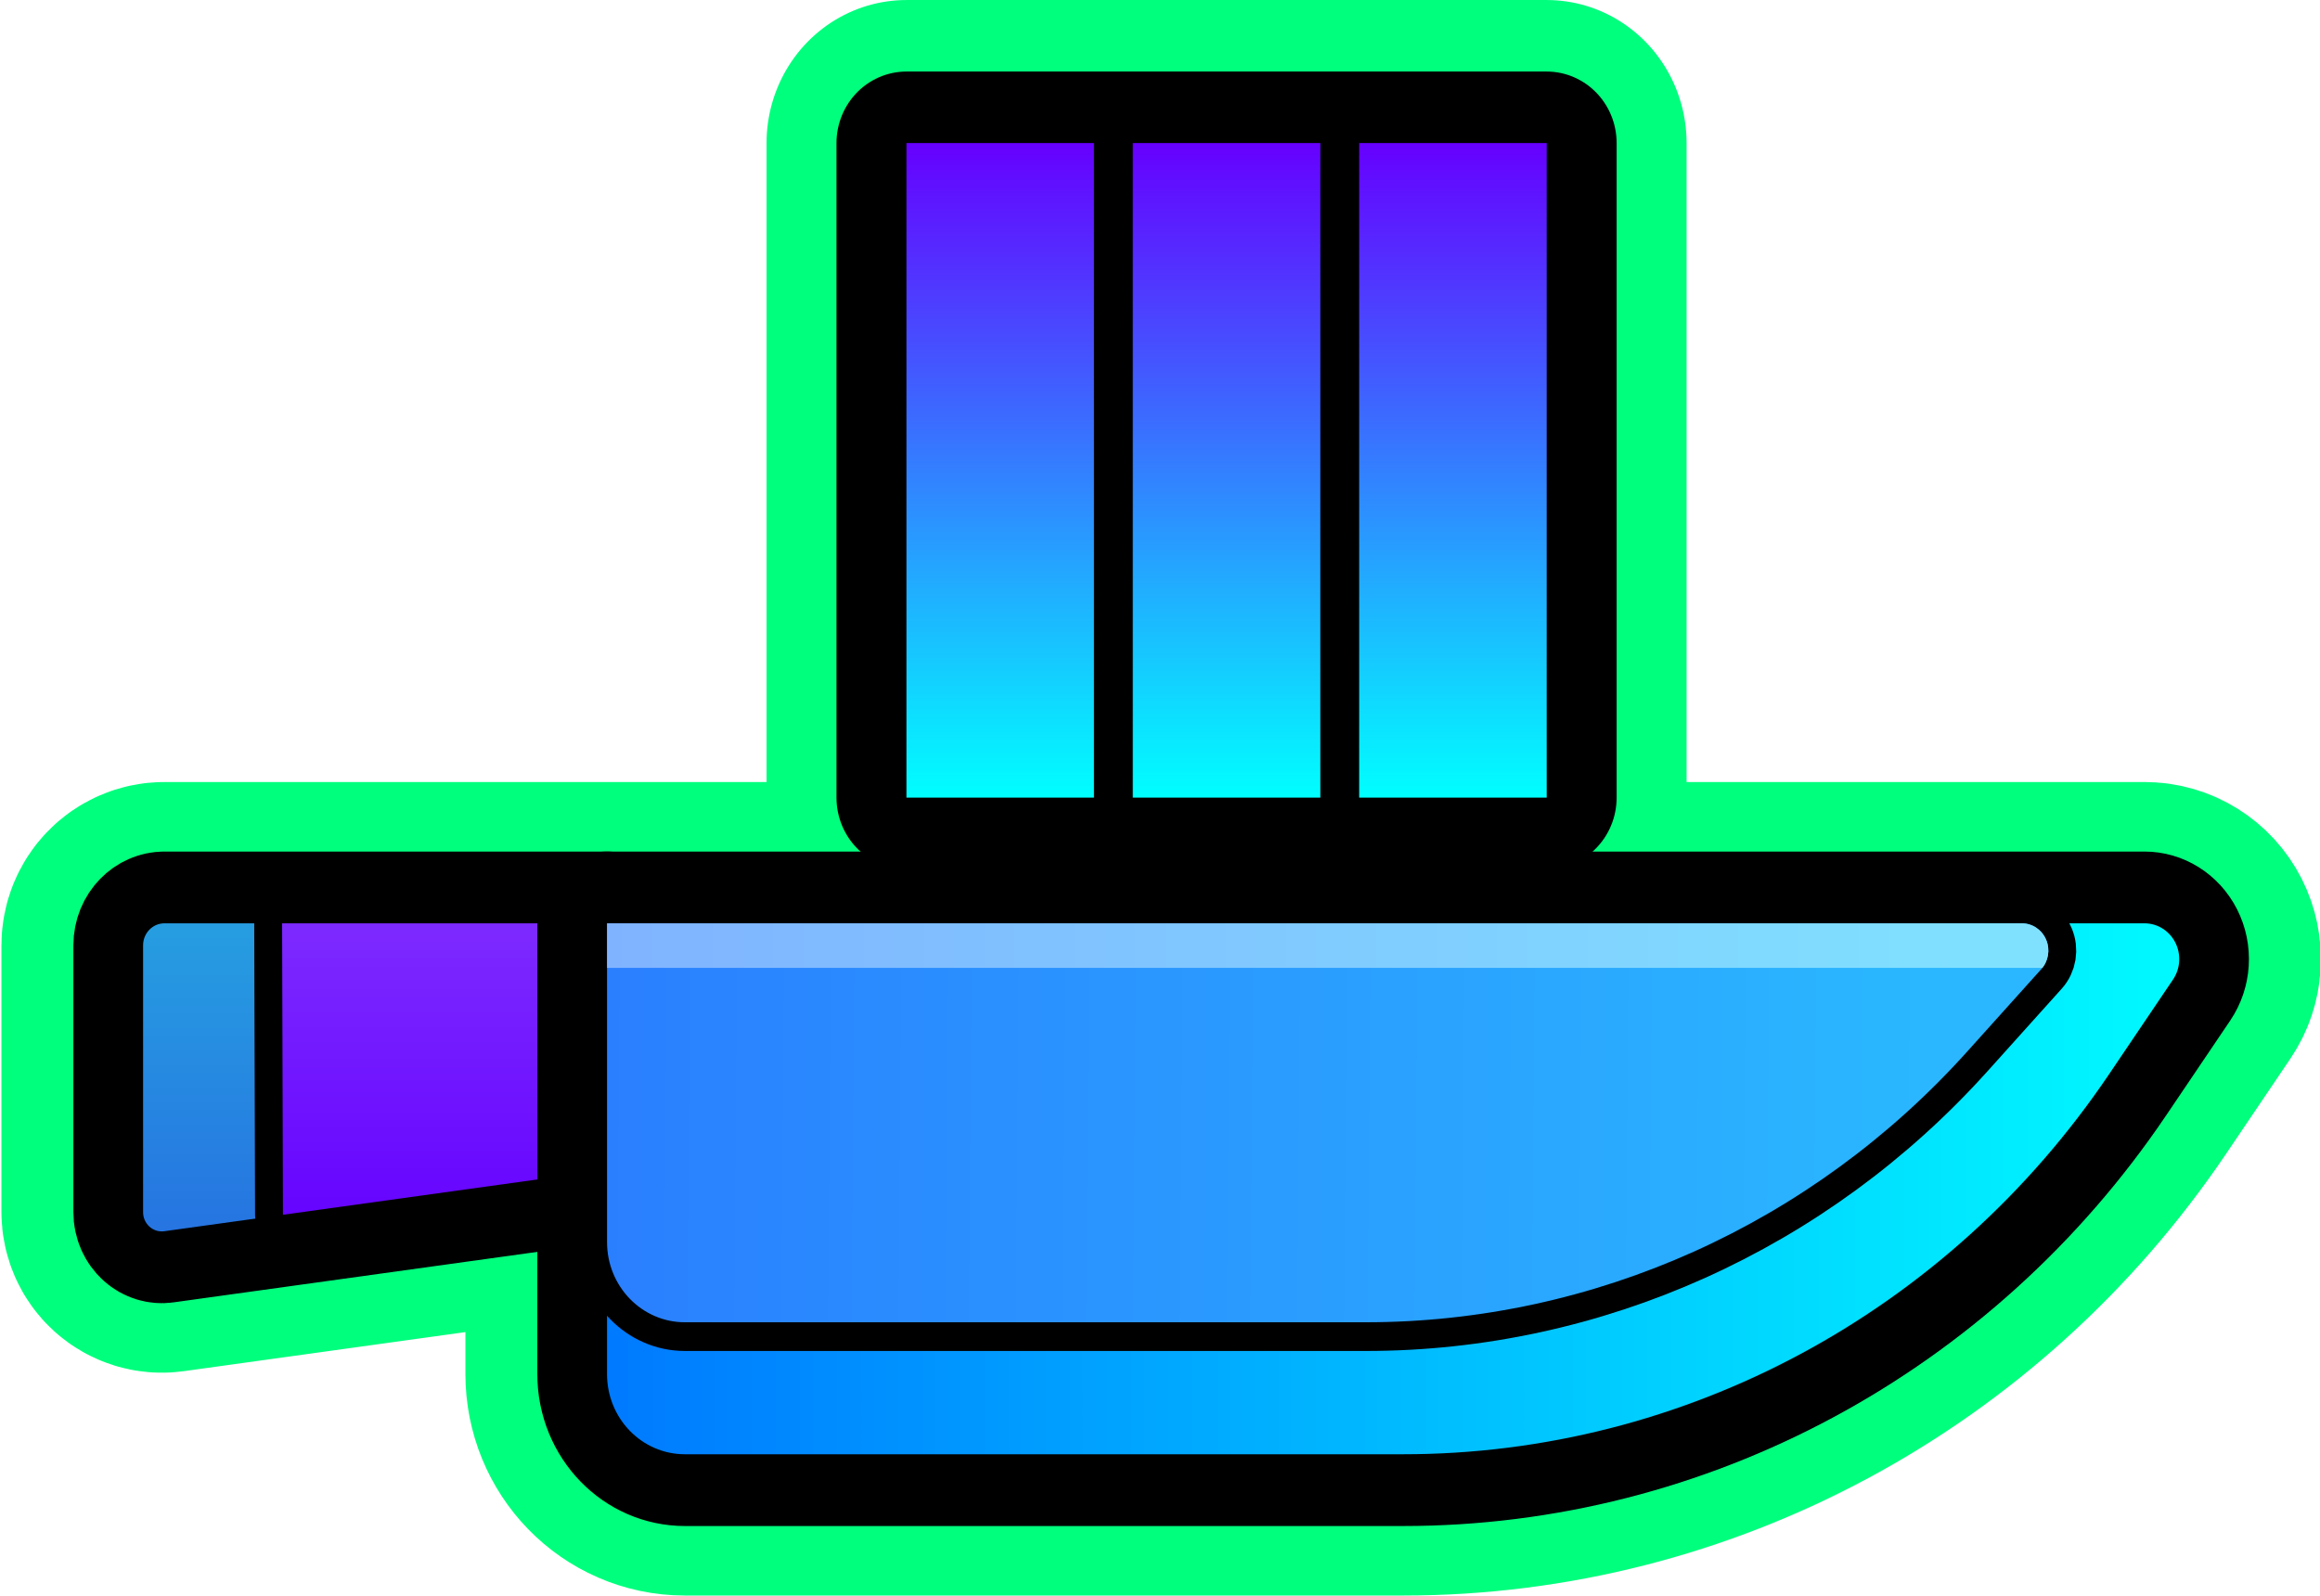
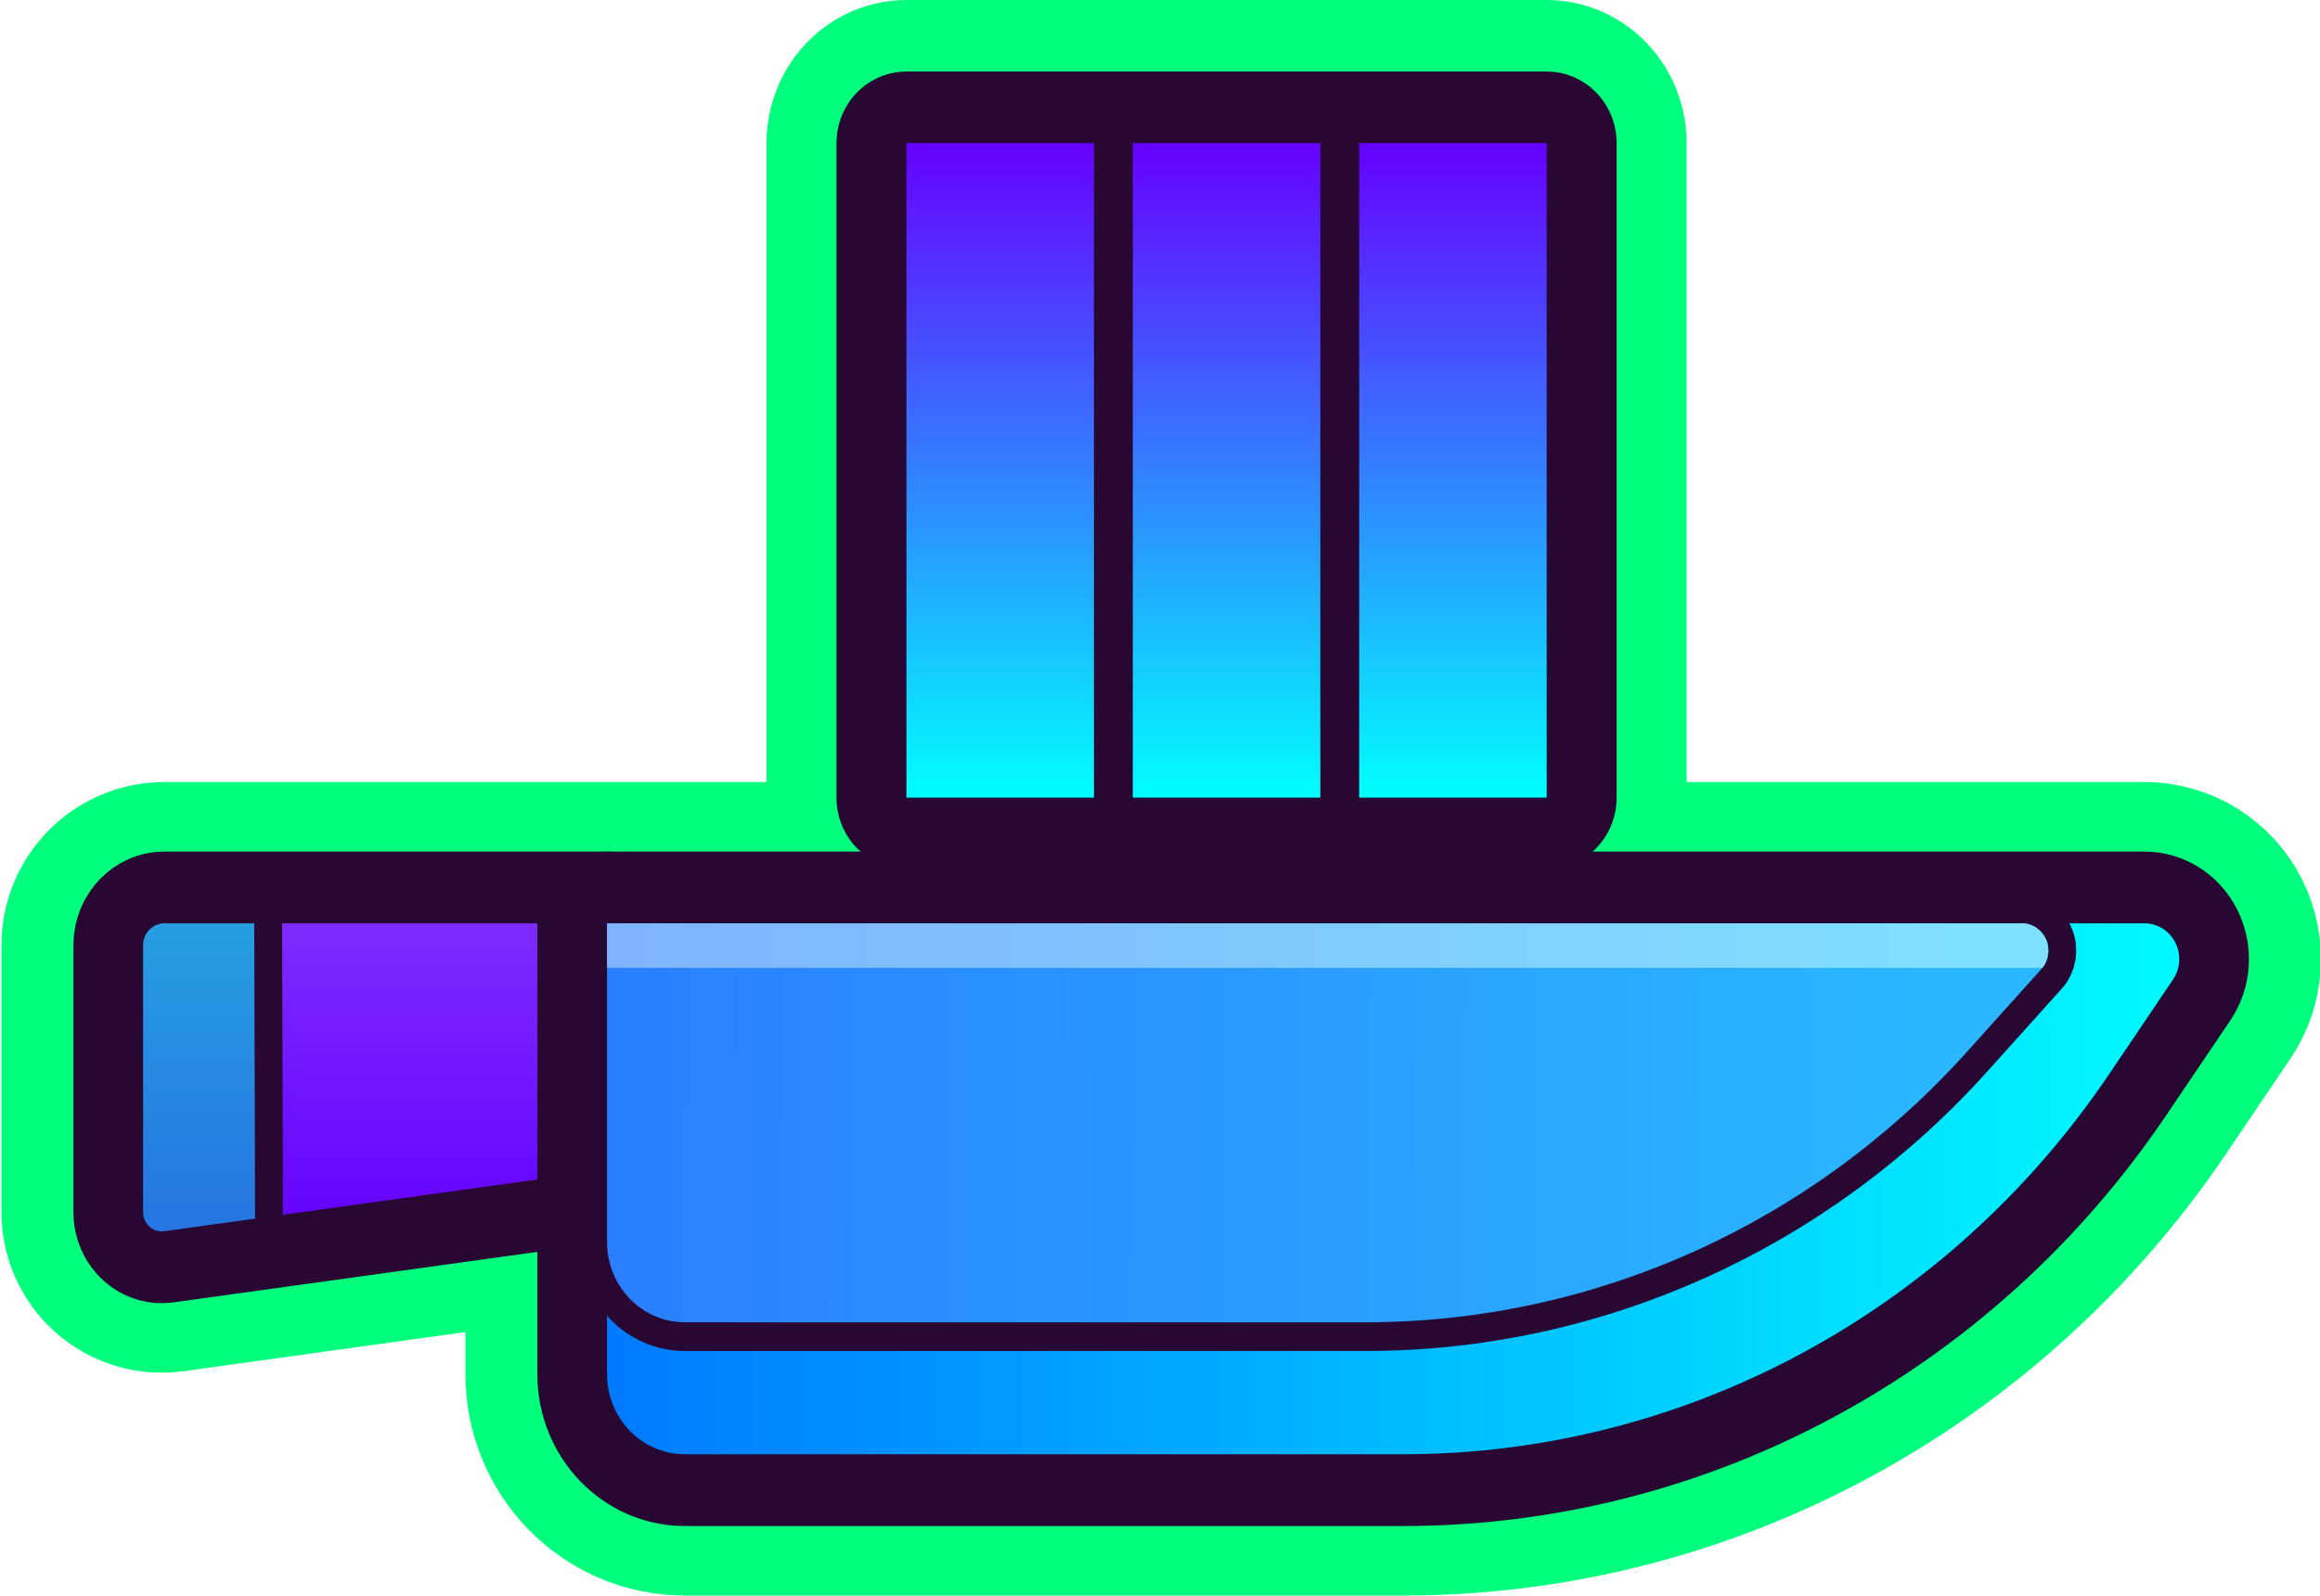
<svg xmlns="http://www.w3.org/2000/svg" xmlns:xlink="http://www.w3.org/1999/xlink" width="216.958mm" height="149.225mm" viewBox="0 0 216.958 149.225" version="1.1" id="svg1">
  <defs id="defs1">
    <linearGradient id="linearGradient40">
      <stop style="stop-color:#269ee1;stop-opacity:1;" offset="0" id="stop41" />
      <stop style="stop-color:#2670e1;stop-opacity:1;" offset="1" id="stop40" />
    </linearGradient>
    <linearGradient id="linearGradient38">
      <stop style="stop-color:#80b3ff;stop-opacity:1;" offset="0" id="stop38" />
      <stop style="stop-color:#80e1ff;stop-opacity:1;" offset="1" id="stop39" />
    </linearGradient>
    <linearGradient id="linearGradient35">
      <stop style="stop-color:#0071ff;stop-opacity:1;" offset="0" id="stop36" />
      <stop style="stop-color:#00ffff;stop-opacity:1;" offset="1" id="stop35" />
    </linearGradient>
    <linearGradient id="linearGradient32">
      <stop style="stop-color:#2ab7ff;stop-opacity:1;" offset="0" id="stop33" />
      <stop style="stop-color:#2a7fff;stop-opacity:1;" offset="1" id="stop32" />
    </linearGradient>
    <linearGradient id="linearGradient30">
      <stop style="stop-color:#7d2aff;stop-opacity:1;" offset="0" id="stop31" />
      <stop style="stop-color:#6503ff;stop-opacity:1;" offset="1" id="stop30" />
    </linearGradient>
    <linearGradient id="linearGradient26">
      <stop style="stop-color:#6600ff;stop-opacity:1" offset="0" id="stop26" />
      <stop style="stop-color:#00ffff;stop-opacity:1" offset="1" id="stop27" />
    </linearGradient>
    <linearGradient xlink:href="#linearGradient26" id="linearGradient27" x1="67.733" y1="13.229" x2="67.733" y2="122.237" gradientUnits="userSpaceOnUse" gradientTransform="matrix(0.444002,0,0,0.4317366,61.38967,21.8381)" />
    <linearGradient xlink:href="#linearGradient26" id="linearGradient34" gradientUnits="userSpaceOnUse" gradientTransform="matrix(0.444002,0,0,0.4317366,78.02923,21.8381)" x1="67.733" y1="13.229" x2="67.733" y2="122.237" />
    <linearGradient xlink:href="#linearGradient26" id="linearGradient6" x1="118.018" y1="13.229" x2="118.018" y2="135.996" gradientUnits="userSpaceOnUse" gradientTransform="matrix(0.3833522,0,0,0.3833522,62.19202,22.47819)" />
    <linearGradient xlink:href="#linearGradient30" id="linearGradient31" x1="29.167" y1="77.873" x2="29.167" y2="94.309" gradientUnits="userSpaceOnUse" />
    <linearGradient xlink:href="#linearGradient32" id="linearGradient33" x1="115.684" y1="87.191" x2="41.796" y2="86.582" gradientUnits="userSpaceOnUse" />
    <linearGradient xlink:href="#linearGradient35" id="linearGradient36" x1="35.752" y1="92.375" x2="133.757" y2="92.375" gradientUnits="userSpaceOnUse" />
    <linearGradient xlink:href="#linearGradient38" id="linearGradient39" x1="41.844" y1="86.457" x2="127.353" y2="86.457" gradientUnits="userSpaceOnUse" />
    <linearGradient xlink:href="#linearGradient40" id="linearGradient41" x1="19.586" y1="77.68" x2="19.586" y2="96.391" gradientUnits="userSpaceOnUse" />
    <clipPath clipPathUnits="userSpaceOnUse" id="clipPath43">
      <path id="path43" style="display:inline;fill:url(#linearGradient43);fill-opacity:1;stroke:none;stroke-width:4.835;stroke-linecap:round;stroke-linejoin:round;stroke-dasharray:none;stroke-opacity:1;paint-order:stroke fill markers" d="m 41.796,77.873 79.575,5.8e-5 a 1.491,1.491 66.394 0 1 1.094,2.504 l -4.168,4.503 A 46.107,46.107 156.394 0 1 84.461,99.667 H 46.173 a 4.376,4.376 45 0 1 -4.376,-4.376 z" transform="matrix(1.095379,0,0,1.093309,-3.939094,-1.336116)" />
    </clipPath>
    <linearGradient xlink:href="#linearGradient32" id="linearGradient43" gradientUnits="userSpaceOnUse" x1="115.684" y1="87.191" x2="41.796" y2="86.582" />
  </defs>
  <g id="layer1" transform="translate(0,22.96736)">
    <g id="g54" transform="matrix(0.9775417,0,0,0.9753433,0.3398506,1.940146)" style="stroke-width:1.024">
      <path id="path8" style="fill:#000000;fill-opacity:0;stroke:#00ff7d;stroke-width:27.097;stroke-linecap:round;stroke-linejoin:round;stroke-dasharray:none;stroke-opacity:1;paint-order:stroke fill markers" d="m 15.381,62.999 a 2.041,2.106 0 0 0 -2.041,2.107 v 25.595 a 1.784,1.841 0 0 0 2.023,1.824 l 42.362,-5.892 v 6.94 12.656 a 7.443,7.682 0 0 0 7.443,7.682 h 68.717 a 82.229,84.862 0 0 0 67.506,-36.407 l 6.143,-9.115 a 3.324,3.431 0 0 0 -2.729,-5.39 H 199.792 57.725 Z" />
      <g id="g1" transform="matrix(1.301418,0,0,1.333682,-1.170843,-48.56308)" style="stroke-width:0.777">
        <rect style="display:inline;fill:#000000;stroke:#00ff7d;stroke-width:20.567;stroke-linecap:round;stroke-linejoin:round;stroke-dasharray:none;stroke-opacity:1;paint-order:stroke fill markers" id="rect26" width="47.063" height="47.063" x="67.263" y="27.55" />
-         <rect style="display:inline;fill:#000000;stroke:#000000;stroke-width:10.284;stroke-linecap:round;stroke-linejoin:round;stroke-dasharray:none;stroke-opacity:1;paint-order:stroke fill markers" id="rect16" width="47.063" height="47.063" x="67.263" y="27.55" />
+         <rect style="display:inline;fill:#280732;stroke:#280732;stroke-width:10.284;stroke-linecap:round;stroke-linejoin:round;stroke-dasharray:none;stroke-opacity:1;paint-order:stroke fill markers;fill-opacity:1" id="rect16" width="47.063" height="47.063" x="67.263" y="27.55" />
        <rect style="display:inline;fill:url(#linearGradient27);fill-opacity:1;stroke:none;stroke-width:10.284;stroke-linecap:round;stroke-linejoin:round;stroke-dasharray:none;stroke-opacity:1;paint-order:stroke fill markers" id="rect17" width="13.784" height="47.063" x="67.263" y="27.55" />
        <rect style="display:inline;fill:url(#linearGradient34);fill-opacity:1;stroke:none;stroke-width:10.284;stroke-linecap:round;stroke-linejoin:round;stroke-dasharray:none;stroke-opacity:1;paint-order:stroke fill markers" id="rect34" width="13.784" height="47.063" x="83.903" y="27.55" />
        <rect style="display:inline;fill:url(#linearGradient6);stroke:none;stroke-width:10.284;stroke-linecap:round;stroke-linejoin:round;stroke-dasharray:none;stroke-opacity:1;paint-order:stroke fill markers" id="rect35" width="13.784" height="47.063" x="100.543" y="27.55" />
      </g>
      <g id="g47" style="display:inline;stroke-width:0.649" transform="matrix(1.552775,0,0,1.60553,-7.247285,-68.99029)">
-         <path id="path44" style="fill:url(#linearGradient41);fill-opacity:1;stroke:#000000;stroke-width:7.841;stroke-linecap:round;stroke-linejoin:round;stroke-dasharray:none;stroke-opacity:1;paint-order:stroke fill markers" d="m 16.719,77.873 h 24.895 v 13.464 L 16.709,94.694 A 1.049,1.049 41.162 0 1 15.52,93.654 V 79.073 a 1.2,1.2 135 0 1 1.2,-1.2 z" transform="matrix(1.095379,0,0,1.093309,-3.741056,-2.929677)" />
-         <path id="path45" style="fill:url(#linearGradient31);fill-opacity:1;stroke:#000000;stroke-width:3.136;stroke-linecap:round;stroke-linejoin:round;stroke-dasharray:none;stroke-opacity:1;paint-order:stroke fill markers" d="m 23.339,77.873 h 18.275 v 13.464 l -18.228,2.457 z" transform="matrix(1.095379,0,0,1.093309,-3.741056,-2.929677)" />
-         <path id="path46" style="fill:url(#linearGradient36);fill-opacity:1;stroke:#000000;stroke-width:7.841;stroke-linecap:round;stroke-linejoin:round;stroke-dasharray:none;stroke-opacity:1;paint-order:stroke fill markers" d="m 41.796,77.873 h 86.473 a 1.955,1.955 62.41 0 1 1.605,3.071 l -3.612,5.193 A 48.345,48.345 152.41 0 1 86.573,106.877 h -40.401 a 4.376,4.376 45 0 1 -4.376,-4.376 z" transform="matrix(1.095379,0,0,1.093309,-3.939982,-2.929677)" />
-         <path id="path47" style="fill:url(#linearGradient33);fill-opacity:1;stroke:#000000;stroke-width:3.136;stroke-linecap:round;stroke-linejoin:round;stroke-dasharray:none;stroke-opacity:1;paint-order:stroke fill markers" d="m 41.796,77.873 79.575,5.8e-5 a 1.491,1.491 66.394 0 1 1.094,2.504 l -4.168,4.503 A 46.107,46.107 156.394 0 1 84.461,99.667 H 46.173 a 4.376,4.376 45 0 1 -4.376,-4.376 z" transform="matrix(1.095379,0,0,1.093309,-3.939982,-2.929677)" />
+         <path id="path44" style="fill:url(#linearGradient41);fill-opacity:1;stroke:#280732;stroke-width:7.841;stroke-linecap:round;stroke-linejoin:round;stroke-dasharray:none;stroke-opacity:1;paint-order:stroke fill markers" d="m 16.719,77.873 h 24.895 v 13.464 L 16.709,94.694 A 1.049,1.049 41.162 0 1 15.52,93.654 V 79.073 a 1.2,1.2 135 0 1 1.2,-1.2 z" transform="matrix(1.095379,0,0,1.093309,-3.741056,-2.929677)" />
+         <path id="path45" style="fill:url(#linearGradient31);fill-opacity:1;stroke:#280732;stroke-width:3.136;stroke-linecap:round;stroke-linejoin:round;stroke-dasharray:none;stroke-opacity:1;paint-order:stroke fill markers" d="m 23.339,77.873 h 18.275 v 13.464 l -18.228,2.457 z" transform="matrix(1.095379,0,0,1.093309,-3.741056,-2.929677)" />
+         <path id="path46" style="fill:url(#linearGradient36);fill-opacity:1;stroke:#280732;stroke-width:7.841;stroke-linecap:round;stroke-linejoin:round;stroke-dasharray:none;stroke-opacity:1;paint-order:stroke fill markers" d="m 41.796,77.873 h 86.473 a 1.955,1.955 62.41 0 1 1.605,3.071 l -3.612,5.193 A 48.345,48.345 152.41 0 1 86.573,106.877 h -40.401 a 4.376,4.376 45 0 1 -4.376,-4.376 z" transform="matrix(1.095379,0,0,1.093309,-3.939982,-2.929677)" />
+         <path id="path47" style="fill:url(#linearGradient33);fill-opacity:1;stroke:#280732;stroke-width:3.136;stroke-linecap:round;stroke-linejoin:round;stroke-dasharray:none;stroke-opacity:1;paint-order:stroke fill markers" d="m 41.796,77.873 79.575,5.8e-5 a 1.491,1.491 66.394 0 1 1.094,2.504 l -4.168,4.503 A 46.107,46.107 156.394 0 1 84.461,99.667 H 46.173 a 4.376,4.376 45 0 1 -4.376,-4.376 z" transform="matrix(1.095379,0,0,1.093309,-3.939982,-2.929677)" />
        <rect style="display:inline;fill:url(#linearGradient39);stroke:none;stroke-width:3.432;stroke-linecap:round;stroke-linejoin:round;stroke-dasharray:none;stroke-opacity:1;paint-order:stroke fill markers" id="rect47" width="91.492" height="2.661" x="41.844" y="83.803" clip-path="url(#clipPath43)" transform="translate(-8.8810277e-4,-1.593561)" />
      </g>
    </g>
  </g>
</svg>
